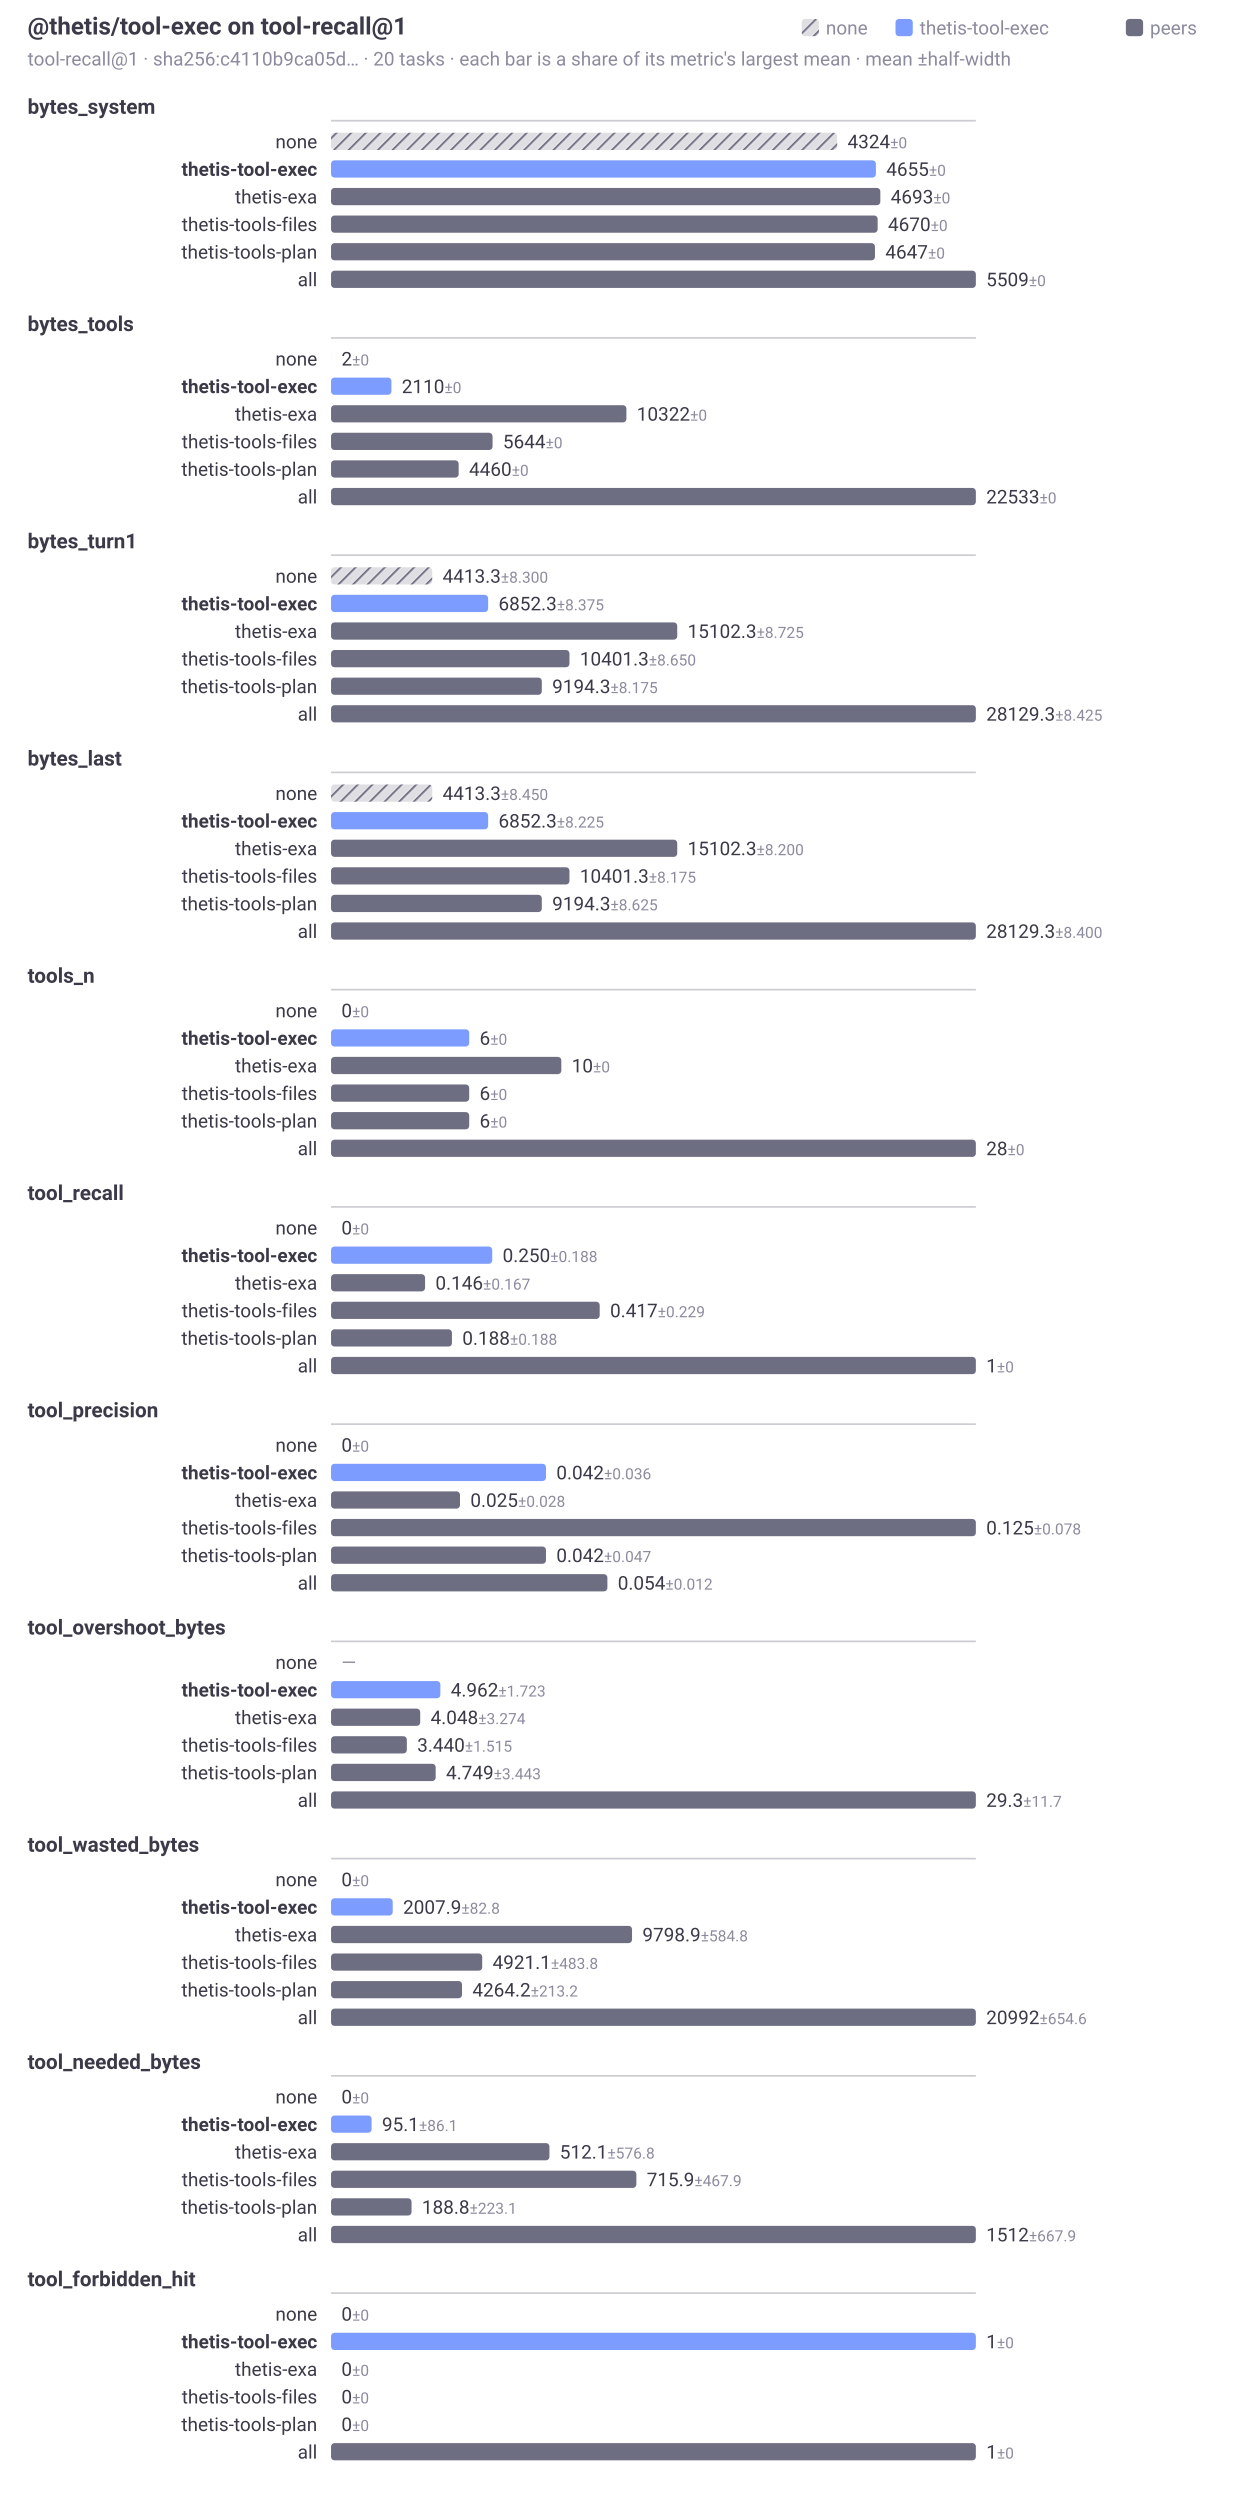
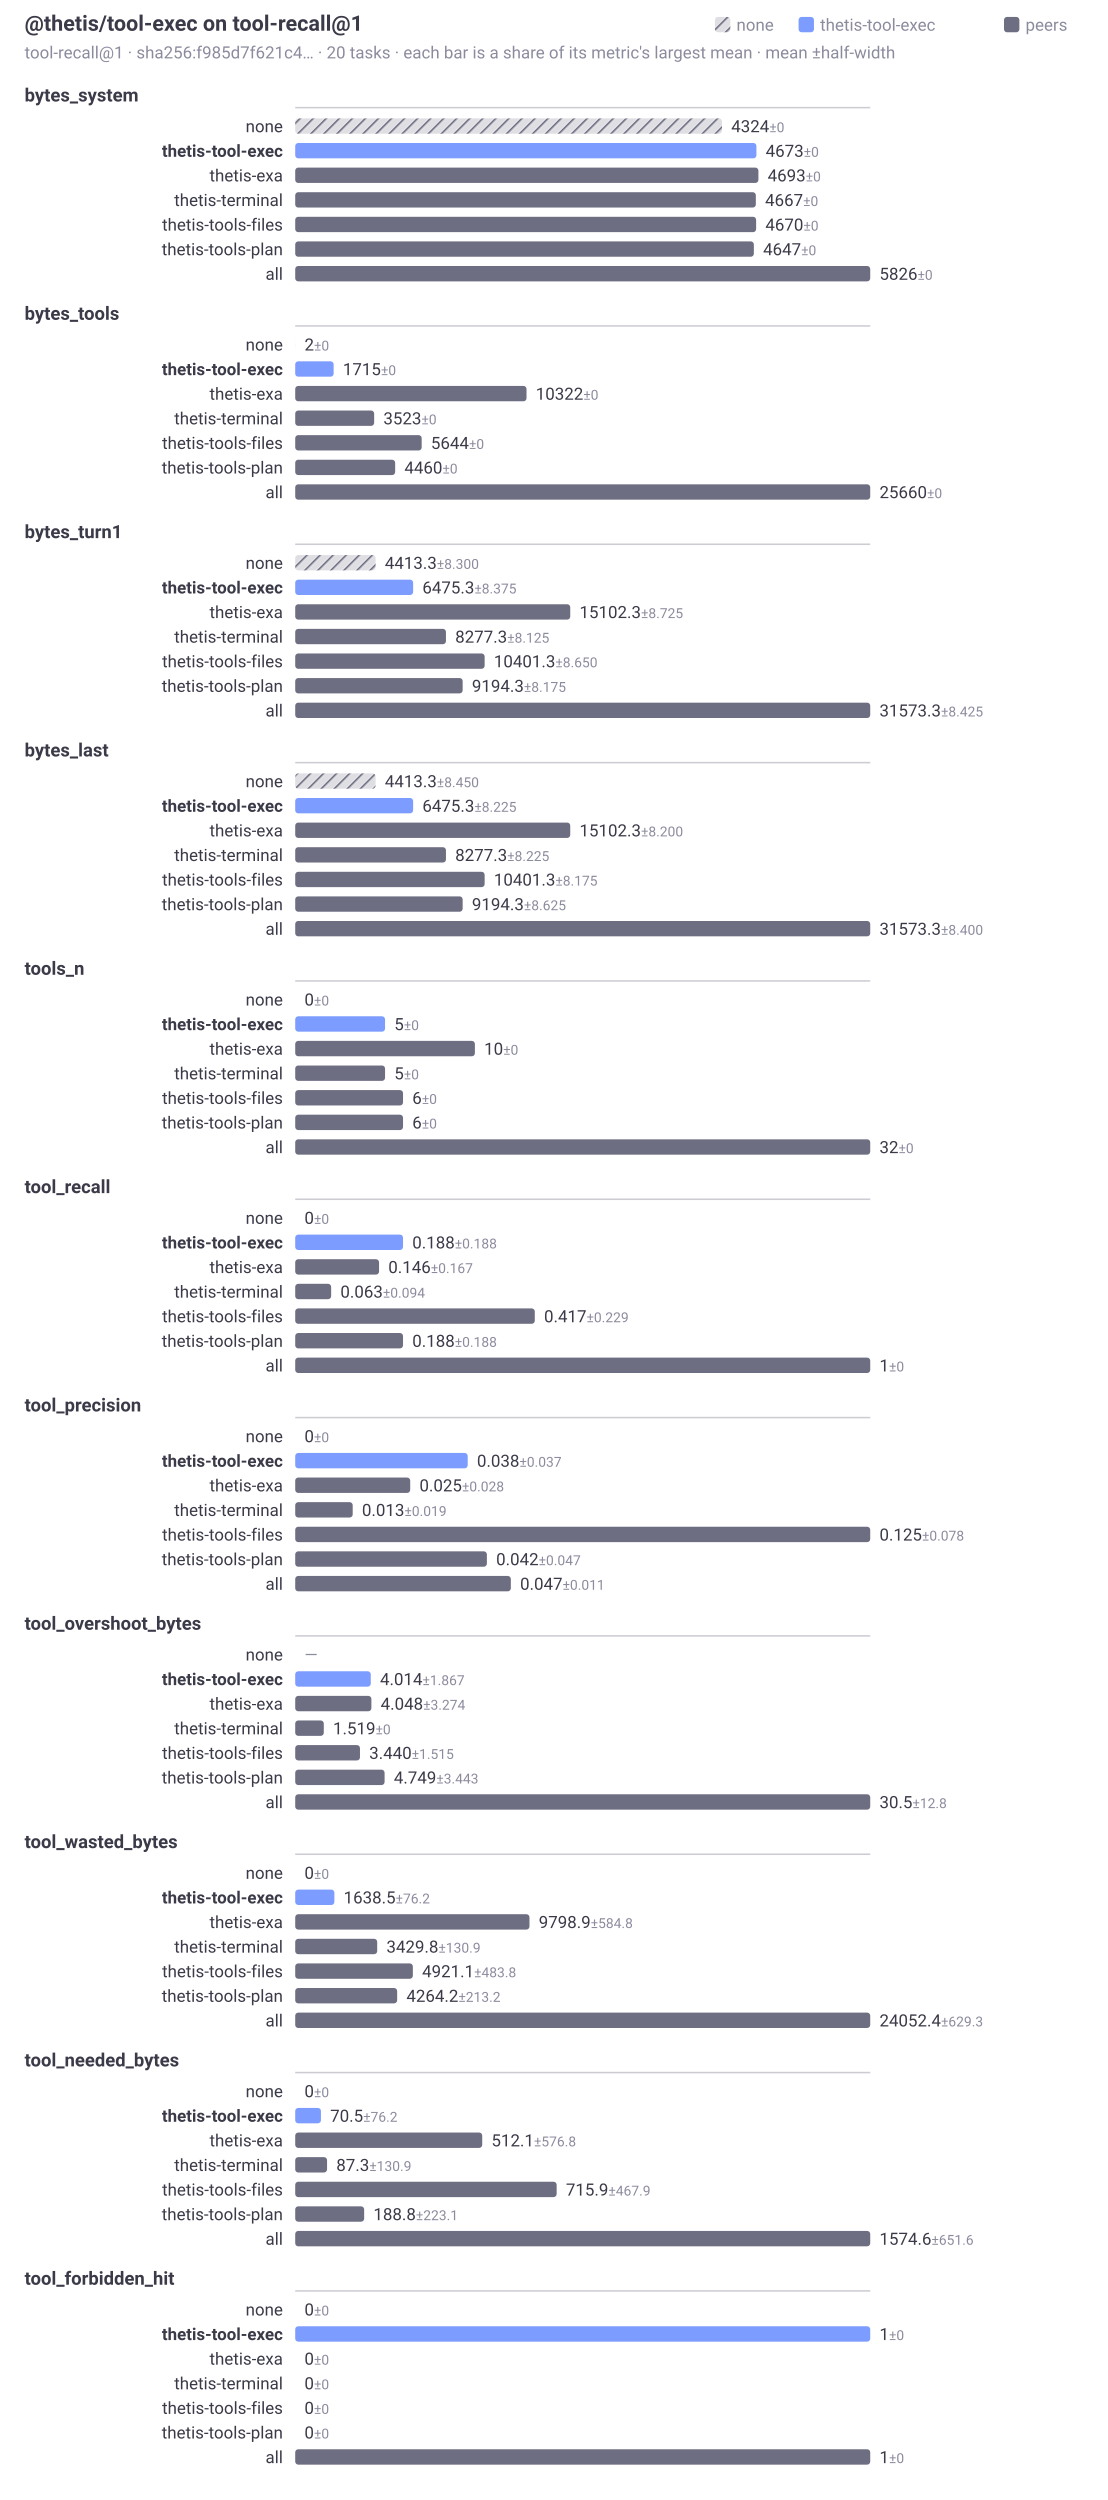
- <svg xmlns="http://www.w3.org/2000/svg" width="720" height="1450" viewBox="0 0 720 1450" role="img" aria-labelledby="t d" font-family="system-ui, -apple-system, Segoe UI, Roboto, sans-serif">
+ <svg xmlns="http://www.w3.org/2000/svg" width="720" height="1626" viewBox="0 0 720 1626" role="img" aria-labelledby="t d" font-family="system-ui, -apple-system, Segoe UI, Roboto, sans-serif">
  <style>.t{fill:#3a3a48}.f{fill:#8b8b9e}@media (prefers-color-scheme:dark){.t{fill:#d2d2dc}.f{fill:#9a9aae}}</style>
  <defs>
    <pattern id="hatch" width="6" height="6" patternUnits="userSpaceOnUse" patternTransform="rotate(45)">
      <rect width="6" height="6" fill="#6e6e82" fill-opacity="0.22" />
      <line x1="0" y1="0" x2="0" y2="6" stroke="#6e6e82" stroke-width="2" />
    </pattern>
  </defs>
  <text class="t" x="16" y="20" font-size="14" font-weight="600">@thetis/tool-exec on tool-recall@1</text>
-   <text class="f" x="16" y="38" font-size="11">tool-recall@1 · sha256:c4110b9ca05d… · 20 tasks · each bar is a share of its metric's largest mean · mean ±half-width</text>
+   <text class="f" x="16" y="38" font-size="11">tool-recall@1 · sha256:f985d7f621c4… · 20 tasks · each bar is a share of its metric's largest mean · mean ±half-width</text>
  <rect x="653" y="11" width="10" height="10" rx="2" fill="#6e6e82" />
  <text class="f" x="667" y="20" font-size="11">peers</text>
  <rect x="519.4" y="11" width="10" height="10" rx="2" fill="#7c9cff" />
  <text class="f" x="533.4" y="20" font-size="11">thetis-tool-exec</text>
  <rect x="465" y="11" width="10" height="10" rx="2" fill="url(#hatch)" />
  <text class="f" x="479" y="20" font-size="11">none</text>
  <text class="t" x="16" y="66" font-size="12" font-weight="600">bytes_system</text>
  <line x1="192" y1="70" x2="566" y2="70" stroke="#6e6e82" stroke-opacity="0.35" stroke-width="1" />
  <text class="t" x="184" y="86" font-size="11" text-anchor="end">none</text>
-   <rect x="192" y="77" width="293.55" height="10" rx="2" fill="url(#hatch)" />
-   <text class="t" x="491.55" y="86" font-size="11">4324<tspan class="f" font-size="9"> ±0</tspan>
+   <rect x="192" y="77" width="277.58" height="10" rx="2" fill="url(#hatch)" />
+   <text class="t" x="475.58" y="86" font-size="11">4324<tspan class="f" font-size="9"> ±0</tspan>
  </text>
  <text class="t" x="184" y="102" font-size="11" text-anchor="end" font-weight="600">thetis-tool-exec</text>
-   <rect x="192" y="93" width="316.02" height="10" rx="2" fill="#7c9cff" />
-   <text class="t" x="514.02" y="102" font-size="11">4655<tspan class="f" font-size="9"> ±0</tspan>
+   <rect x="192" y="93" width="299.98" height="10" rx="2" fill="#7c9cff" />
+   <text class="t" x="497.98" y="102" font-size="11">4673<tspan class="f" font-size="9"> ±0</tspan>
  </text>
  <text class="t" x="184" y="118" font-size="11" text-anchor="end">thetis-exa</text>
-   <rect x="192" y="109" width="318.6" height="10" rx="2" fill="#6e6e82" />
-   <text class="t" x="516.6" y="118" font-size="11">4693<tspan class="f" font-size="9"> ±0</tspan>
-   </text>
-   <text class="t" x="184" y="134" font-size="11" text-anchor="end">thetis-tools-files</text>
-   <rect x="192" y="125" width="317.04" height="10" rx="2" fill="#6e6e82" />
-   <text class="t" x="515.04" y="134" font-size="11">4670<tspan class="f" font-size="9"> ±0</tspan>
-   </text>
-   <text class="t" x="184" y="150" font-size="11" text-anchor="end">thetis-tools-plan</text>
-   <rect x="192" y="141" width="315.48" height="10" rx="2" fill="#6e6e82" />
-   <text class="t" x="513.48" y="150" font-size="11">4647<tspan class="f" font-size="9"> ±0</tspan>
-   </text>
-   <text class="t" x="184" y="166" font-size="11" text-anchor="end">all</text>
-   <rect x="192" y="157" width="374" height="10" rx="2" fill="#6e6e82" />
-   <text class="t" x="572" y="166" font-size="11">5509<tspan class="f" font-size="9"> ±0</tspan>
-   </text>
-   <text class="t" x="16" y="192" font-size="12" font-weight="600">bytes_tools</text>
-   <line x1="192" y1="196" x2="566" y2="196" stroke="#6e6e82" stroke-opacity="0.35" stroke-width="1" />
-   <text class="t" x="184" y="212" font-size="11" text-anchor="end">none</text>
-   <rect x="192" y="203" width="0.03" height="10" rx="2" fill="url(#hatch)" />
-   <text class="t" x="198.03" y="212" font-size="11">2<tspan class="f" font-size="9"> ±0</tspan>
-   </text>
-   <text class="t" x="184" y="228" font-size="11" text-anchor="end" font-weight="600">thetis-tool-exec</text>
-   <rect x="192" y="219" width="35.02" height="10" rx="2" fill="#7c9cff" />
-   <text class="t" x="233.02" y="228" font-size="11">2110<tspan class="f" font-size="9"> ±0</tspan>
-   </text>
-   <text class="t" x="184" y="244" font-size="11" text-anchor="end">thetis-exa</text>
-   <rect x="192" y="235" width="171.32" height="10" rx="2" fill="#6e6e82" />
-   <text class="t" x="369.32" y="244" font-size="11">10322<tspan class="f" font-size="9"> ±0</tspan>
-   </text>
-   <text class="t" x="184" y="260" font-size="11" text-anchor="end">thetis-tools-files</text>
-   <rect x="192" y="251" width="93.68" height="10" rx="2" fill="#6e6e82" />
-   <text class="t" x="291.68" y="260" font-size="11">5644<tspan class="f" font-size="9"> ±0</tspan>
-   </text>
-   <text class="t" x="184" y="276" font-size="11" text-anchor="end">thetis-tools-plan</text>
-   <rect x="192" y="267" width="74.03" height="10" rx="2" fill="#6e6e82" />
-   <text class="t" x="272.03" y="276" font-size="11">4460<tspan class="f" font-size="9"> ±0</tspan>
-   </text>
-   <text class="t" x="184" y="292" font-size="11" text-anchor="end">all</text>
-   <rect x="192" y="283" width="374" height="10" rx="2" fill="#6e6e82" />
-   <text class="t" x="572" y="292" font-size="11">22533<tspan class="f" font-size="9"> ±0</tspan>
-   </text>
-   <text class="t" x="16" y="318" font-size="12" font-weight="600">bytes_turn1</text>
-   <line x1="192" y1="322" x2="566" y2="322" stroke="#6e6e82" stroke-opacity="0.35" stroke-width="1" />
-   <text class="t" x="184" y="338" font-size="11" text-anchor="end">none</text>
-   <rect x="192" y="329" width="58.68" height="10" rx="2" fill="url(#hatch)" />
-   <text class="t" x="256.68" y="338" font-size="11">4413.3<tspan class="f" font-size="9"> ±8.300</tspan>
-   </text>
-   <text class="t" x="184" y="354" font-size="11" text-anchor="end" font-weight="600">thetis-tool-exec</text>
-   <rect x="192" y="345" width="91.11" height="10" rx="2" fill="#7c9cff" />
-   <text class="t" x="289.11" y="354" font-size="11">6852.3<tspan class="f" font-size="9"> ±8.375</tspan>
-   </text>
-   <text class="t" x="184" y="370" font-size="11" text-anchor="end">thetis-exa</text>
-   <rect x="192" y="361" width="200.8" height="10" rx="2" fill="#6e6e82" />
-   <text class="t" x="398.8" y="370" font-size="11">15102.3<tspan class="f" font-size="9"> ±8.725</tspan>
-   </text>
-   <text class="t" x="184" y="386" font-size="11" text-anchor="end">thetis-tools-files</text>
-   <rect x="192" y="377" width="138.29" height="10" rx="2" fill="#6e6e82" />
-   <text class="t" x="336.29" y="386" font-size="11">10401.3<tspan class="f" font-size="9"> ±8.650</tspan>
-   </text>
-   <text class="t" x="184" y="402" font-size="11" text-anchor="end">thetis-tools-plan</text>
-   <rect x="192" y="393" width="122.25" height="10" rx="2" fill="#6e6e82" />
-   <text class="t" x="320.25" y="402" font-size="11">9194.3<tspan class="f" font-size="9"> ±8.175</tspan>
-   </text>
-   <text class="t" x="184" y="418" font-size="11" text-anchor="end">all</text>
-   <rect x="192" y="409" width="374" height="10" rx="2" fill="#6e6e82" />
-   <text class="t" x="572" y="418" font-size="11">28129.3<tspan class="f" font-size="9"> ±8.425</tspan>
-   </text>
-   <text class="t" x="16" y="444" font-size="12" font-weight="600">bytes_last</text>
-   <line x1="192" y1="448" x2="566" y2="448" stroke="#6e6e82" stroke-opacity="0.35" stroke-width="1" />
-   <text class="t" x="184" y="464" font-size="11" text-anchor="end">none</text>
-   <rect x="192" y="455" width="58.68" height="10" rx="2" fill="url(#hatch)" />
-   <text class="t" x="256.68" y="464" font-size="11">4413.3<tspan class="f" font-size="9"> ±8.450</tspan>
-   </text>
-   <text class="t" x="184" y="480" font-size="11" text-anchor="end" font-weight="600">thetis-tool-exec</text>
-   <rect x="192" y="471" width="91.11" height="10" rx="2" fill="#7c9cff" />
-   <text class="t" x="289.11" y="480" font-size="11">6852.3<tspan class="f" font-size="9"> ±8.225</tspan>
-   </text>
-   <text class="t" x="184" y="496" font-size="11" text-anchor="end">thetis-exa</text>
-   <rect x="192" y="487" width="200.8" height="10" rx="2" fill="#6e6e82" />
-   <text class="t" x="398.8" y="496" font-size="11">15102.3<tspan class="f" font-size="9"> ±8.200</tspan>
-   </text>
-   <text class="t" x="184" y="512" font-size="11" text-anchor="end">thetis-tools-files</text>
-   <rect x="192" y="503" width="138.29" height="10" rx="2" fill="#6e6e82" />
-   <text class="t" x="336.29" y="512" font-size="11">10401.3<tspan class="f" font-size="9"> ±8.175</tspan>
-   </text>
-   <text class="t" x="184" y="528" font-size="11" text-anchor="end">thetis-tools-plan</text>
-   <rect x="192" y="519" width="122.25" height="10" rx="2" fill="#6e6e82" />
-   <text class="t" x="320.25" y="528" font-size="11">9194.3<tspan class="f" font-size="9"> ±8.625</tspan>
-   </text>
-   <text class="t" x="184" y="544" font-size="11" text-anchor="end">all</text>
-   <rect x="192" y="535" width="374" height="10" rx="2" fill="#6e6e82" />
-   <text class="t" x="572" y="544" font-size="11">28129.3<tspan class="f" font-size="9"> ±8.400</tspan>
-   </text>
-   <text class="t" x="16" y="570" font-size="12" font-weight="600">tools_n</text>
-   <line x1="192" y1="574" x2="566" y2="574" stroke="#6e6e82" stroke-opacity="0.35" stroke-width="1" />
-   <text class="t" x="184" y="590" font-size="11" text-anchor="end">none</text>
-   <rect x="192" y="581" width="0" height="10" rx="2" fill="url(#hatch)" />
-   <text class="t" x="198" y="590" font-size="11">0<tspan class="f" font-size="9"> ±0</tspan>
-   </text>
-   <text class="t" x="184" y="606" font-size="11" text-anchor="end" font-weight="600">thetis-tool-exec</text>
-   <rect x="192" y="597" width="80.14" height="10" rx="2" fill="#7c9cff" />
-   <text class="t" x="278.14" y="606" font-size="11">6<tspan class="f" font-size="9"> ±0</tspan>
-   </text>
-   <text class="t" x="184" y="622" font-size="11" text-anchor="end">thetis-exa</text>
-   <rect x="192" y="613" width="133.57" height="10" rx="2" fill="#6e6e82" />
-   <text class="t" x="331.57" y="622" font-size="11">10<tspan class="f" font-size="9"> ±0</tspan>
-   </text>
-   <text class="t" x="184" y="638" font-size="11" text-anchor="end">thetis-tools-files</text>
-   <rect x="192" y="629" width="80.14" height="10" rx="2" fill="#6e6e82" />
-   <text class="t" x="278.14" y="638" font-size="11">6<tspan class="f" font-size="9"> ±0</tspan>
-   </text>
-   <text class="t" x="184" y="654" font-size="11" text-anchor="end">thetis-tools-plan</text>
-   <rect x="192" y="645" width="80.14" height="10" rx="2" fill="#6e6e82" />
-   <text class="t" x="278.14" y="654" font-size="11">6<tspan class="f" font-size="9"> ±0</tspan>
-   </text>
-   <text class="t" x="184" y="670" font-size="11" text-anchor="end">all</text>
-   <rect x="192" y="661" width="374" height="10" rx="2" fill="#6e6e82" />
-   <text class="t" x="572" y="670" font-size="11">28<tspan class="f" font-size="9"> ±0</tspan>
-   </text>
-   <text class="t" x="16" y="696" font-size="12" font-weight="600">tool_recall</text>
-   <line x1="192" y1="700" x2="566" y2="700" stroke="#6e6e82" stroke-opacity="0.35" stroke-width="1" />
-   <text class="t" x="184" y="716" font-size="11" text-anchor="end">none</text>
-   <rect x="192" y="707" width="0" height="10" rx="2" fill="url(#hatch)" />
-   <text class="t" x="198" y="716" font-size="11">0<tspan class="f" font-size="9"> ±0</tspan>
-   </text>
-   <text class="t" x="184" y="732" font-size="11" text-anchor="end" font-weight="600">thetis-tool-exec</text>
-   <rect x="192" y="723" width="93.5" height="10" rx="2" fill="#7c9cff" />
-   <text class="t" x="291.5" y="732" font-size="11">0.250<tspan class="f" font-size="9"> ±0.188</tspan>
-   </text>
-   <text class="t" x="184" y="748" font-size="11" text-anchor="end">thetis-exa</text>
-   <rect x="192" y="739" width="54.54" height="10" rx="2" fill="#6e6e82" />
-   <text class="t" x="252.54" y="748" font-size="11">0.146<tspan class="f" font-size="9"> ±0.167</tspan>
-   </text>
-   <text class="t" x="184" y="764" font-size="11" text-anchor="end">thetis-tools-files</text>
-   <rect x="192" y="755" width="155.83" height="10" rx="2" fill="#6e6e82" />
-   <text class="t" x="353.83" y="764" font-size="11">0.417<tspan class="f" font-size="9"> ±0.229</tspan>
-   </text>
-   <text class="t" x="184" y="780" font-size="11" text-anchor="end">thetis-tools-plan</text>
-   <rect x="192" y="771" width="70.13" height="10" rx="2" fill="#6e6e82" />
-   <text class="t" x="268.13" y="780" font-size="11">0.188<tspan class="f" font-size="9"> ±0.188</tspan>
-   </text>
-   <text class="t" x="184" y="796" font-size="11" text-anchor="end">all</text>
-   <rect x="192" y="787" width="374" height="10" rx="2" fill="#6e6e82" />
-   <text class="t" x="572" y="796" font-size="11">1<tspan class="f" font-size="9"> ±0</tspan>
-   </text>
-   <text class="t" x="16" y="822" font-size="12" font-weight="600">tool_precision</text>
-   <line x1="192" y1="826" x2="566" y2="826" stroke="#6e6e82" stroke-opacity="0.35" stroke-width="1" />
-   <text class="t" x="184" y="842" font-size="11" text-anchor="end">none</text>
-   <rect x="192" y="833" width="0" height="10" rx="2" fill="url(#hatch)" />
-   <text class="t" x="198" y="842" font-size="11">0<tspan class="f" font-size="9"> ±0</tspan>
-   </text>
-   <text class="t" x="184" y="858" font-size="11" text-anchor="end" font-weight="600">thetis-tool-exec</text>
-   <rect x="192" y="849" width="124.67" height="10" rx="2" fill="#7c9cff" />
-   <text class="t" x="322.67" y="858" font-size="11">0.042<tspan class="f" font-size="9"> ±0.036</tspan>
-   </text>
-   <text class="t" x="184" y="874" font-size="11" text-anchor="end">thetis-exa</text>
-   <rect x="192" y="865" width="74.8" height="10" rx="2" fill="#6e6e82" />
-   <text class="t" x="272.8" y="874" font-size="11">0.025<tspan class="f" font-size="9"> ±0.028</tspan>
-   </text>
-   <text class="t" x="184" y="890" font-size="11" text-anchor="end">thetis-tools-files</text>
-   <rect x="192" y="881" width="374" height="10" rx="2" fill="#6e6e82" />
-   <text class="t" x="572" y="890" font-size="11">0.125<tspan class="f" font-size="9"> ±0.078</tspan>
-   </text>
-   <text class="t" x="184" y="906" font-size="11" text-anchor="end">thetis-tools-plan</text>
-   <rect x="192" y="897" width="124.67" height="10" rx="2" fill="#6e6e82" />
-   <text class="t" x="322.67" y="906" font-size="11">0.042<tspan class="f" font-size="9"> ±0.047</tspan>
-   </text>
-   <text class="t" x="184" y="922" font-size="11" text-anchor="end">all</text>
-   <rect x="192" y="913" width="160.29" height="10" rx="2" fill="#6e6e82" />
-   <text class="t" x="358.29" y="922" font-size="11">0.054<tspan class="f" font-size="9"> ±0.012</tspan>
-   </text>
-   <text class="t" x="16" y="948" font-size="12" font-weight="600">tool_overshoot_bytes</text>
-   <line x1="192" y1="952" x2="566" y2="952" stroke="#6e6e82" stroke-opacity="0.35" stroke-width="1" />
-   <text class="t" x="184" y="968" font-size="11" text-anchor="end">none</text>
-   <rect x="192" y="959" width="0" height="10" rx="2" fill="url(#hatch)" />
-   <text class="f" x="198" y="968" font-size="11">—</text>
-   <text class="t" x="184" y="984" font-size="11" text-anchor="end" font-weight="600">thetis-tool-exec</text>
-   <rect x="192" y="975" width="63.42" height="10" rx="2" fill="#7c9cff" />
-   <text class="t" x="261.42" y="984" font-size="11">4.962<tspan class="f" font-size="9"> ±1.723</tspan>
-   </text>
-   <text class="t" x="184" y="1000" font-size="11" text-anchor="end">thetis-exa</text>
-   <rect x="192" y="991" width="51.73" height="10" rx="2" fill="#6e6e82" />
-   <text class="t" x="249.73" y="1000" font-size="11">4.048<tspan class="f" font-size="9"> ±3.274</tspan>
-   </text>
-   <text class="t" x="184" y="1016" font-size="11" text-anchor="end">thetis-tools-files</text>
-   <rect x="192" y="1007" width="43.97" height="10" rx="2" fill="#6e6e82" />
-   <text class="t" x="241.97" y="1016" font-size="11">3.440<tspan class="f" font-size="9"> ±1.515</tspan>
-   </text>
-   <text class="t" x="184" y="1032" font-size="11" text-anchor="end">thetis-tools-plan</text>
-   <rect x="192" y="1023" width="60.69" height="10" rx="2" fill="#6e6e82" />
-   <text class="t" x="258.69" y="1032" font-size="11">4.749<tspan class="f" font-size="9"> ±3.443</tspan>
-   </text>
-   <text class="t" x="184" y="1048" font-size="11" text-anchor="end">all</text>
-   <rect x="192" y="1039" width="374" height="10" rx="2" fill="#6e6e82" />
-   <text class="t" x="572" y="1048" font-size="11">29.3<tspan class="f" font-size="9"> ±11.7</tspan>
-   </text>
-   <text class="t" x="16" y="1074" font-size="12" font-weight="600">tool_wasted_bytes</text>
-   <line x1="192" y1="1078" x2="566" y2="1078" stroke="#6e6e82" stroke-opacity="0.35" stroke-width="1" />
-   <text class="t" x="184" y="1094" font-size="11" text-anchor="end">none</text>
-   <rect x="192" y="1085" width="0" height="10" rx="2" fill="url(#hatch)" />
-   <text class="t" x="198" y="1094" font-size="11">0<tspan class="f" font-size="9"> ±0</tspan>
-   </text>
-   <text class="t" x="184" y="1110" font-size="11" text-anchor="end" font-weight="600">thetis-tool-exec</text>
-   <rect x="192" y="1101" width="35.77" height="10" rx="2" fill="#7c9cff" />
-   <text class="t" x="233.77" y="1110" font-size="11">2007.9<tspan class="f" font-size="9"> ±82.8</tspan>
-   </text>
-   <text class="t" x="184" y="1126" font-size="11" text-anchor="end">thetis-exa</text>
-   <rect x="192" y="1117" width="174.58" height="10" rx="2" fill="#6e6e82" />
-   <text class="t" x="372.58" y="1126" font-size="11">9798.9<tspan class="f" font-size="9"> ±584.8</tspan>
-   </text>
-   <text class="t" x="184" y="1142" font-size="11" text-anchor="end">thetis-tools-files</text>
-   <rect x="192" y="1133" width="87.68" height="10" rx="2" fill="#6e6e82" />
-   <text class="t" x="285.68" y="1142" font-size="11">4921.1<tspan class="f" font-size="9"> ±483.8</tspan>
-   </text>
-   <text class="t" x="184" y="1158" font-size="11" text-anchor="end">thetis-tools-plan</text>
-   <rect x="192" y="1149" width="75.97" height="10" rx="2" fill="#6e6e82" />
-   <text class="t" x="273.97" y="1158" font-size="11">4264.2<tspan class="f" font-size="9"> ±213.2</tspan>
-   </text>
-   <text class="t" x="184" y="1174" font-size="11" text-anchor="end">all</text>
-   <rect x="192" y="1165" width="374" height="10" rx="2" fill="#6e6e82" />
-   <text class="t" x="572" y="1174" font-size="11">20992<tspan class="f" font-size="9"> ±654.6</tspan>
-   </text>
-   <text class="t" x="16" y="1200" font-size="12" font-weight="600">tool_needed_bytes</text>
-   <line x1="192" y1="1204" x2="566" y2="1204" stroke="#6e6e82" stroke-opacity="0.35" stroke-width="1" />
-   <text class="t" x="184" y="1220" font-size="11" text-anchor="end">none</text>
-   <rect x="192" y="1211" width="0" height="10" rx="2" fill="url(#hatch)" />
-   <text class="t" x="198" y="1220" font-size="11">0<tspan class="f" font-size="9"> ±0</tspan>
-   </text>
-   <text class="t" x="184" y="1236" font-size="11" text-anchor="end" font-weight="600">thetis-tool-exec</text>
-   <rect x="192" y="1227" width="23.53" height="10" rx="2" fill="#7c9cff" />
-   <text class="t" x="221.53" y="1236" font-size="11">95.1<tspan class="f" font-size="9"> ±86.1</tspan>
-   </text>
-   <text class="t" x="184" y="1252" font-size="11" text-anchor="end">thetis-exa</text>
-   <rect x="192" y="1243" width="126.68" height="10" rx="2" fill="#6e6e82" />
-   <text class="t" x="324.68" y="1252" font-size="11">512.1<tspan class="f" font-size="9"> ±576.8</tspan>
-   </text>
-   <text class="t" x="184" y="1268" font-size="11" text-anchor="end">thetis-tools-files</text>
-   <rect x="192" y="1259" width="177.09" height="10" rx="2" fill="#6e6e82" />
-   <text class="t" x="375.09" y="1268" font-size="11">715.9<tspan class="f" font-size="9"> ±467.9</tspan>
-   </text>
-   <text class="t" x="184" y="1284" font-size="11" text-anchor="end">thetis-tools-plan</text>
-   <rect x="192" y="1275" width="46.7" height="10" rx="2" fill="#6e6e82" />
-   <text class="t" x="244.7" y="1284" font-size="11">188.8<tspan class="f" font-size="9"> ±223.1</tspan>
-   </text>
-   <text class="t" x="184" y="1300" font-size="11" text-anchor="end">all</text>
-   <rect x="192" y="1291" width="374" height="10" rx="2" fill="#6e6e82" />
-   <text class="t" x="572" y="1300" font-size="11">1512<tspan class="f" font-size="9"> ±667.9</tspan>
-   </text>
-   <text class="t" x="16" y="1326" font-size="12" font-weight="600">tool_forbidden_hit</text>
-   <line x1="192" y1="1330" x2="566" y2="1330" stroke="#6e6e82" stroke-opacity="0.35" stroke-width="1" />
-   <text class="t" x="184" y="1346" font-size="11" text-anchor="end">none</text>
-   <rect x="192" y="1337" width="0" height="10" rx="2" fill="url(#hatch)" />
-   <text class="t" x="198" y="1346" font-size="11">0<tspan class="f" font-size="9"> ±0</tspan>
-   </text>
-   <text class="t" x="184" y="1362" font-size="11" text-anchor="end" font-weight="600">thetis-tool-exec</text>
-   <rect x="192" y="1353" width="374" height="10" rx="2" fill="#7c9cff" />
-   <text class="t" x="572" y="1362" font-size="11">1<tspan class="f" font-size="9"> ±0</tspan>
-   </text>
-   <text class="t" x="184" y="1378" font-size="11" text-anchor="end">thetis-exa</text>
-   <rect x="192" y="1369" width="0" height="10" rx="2" fill="#6e6e82" />
-   <text class="t" x="198" y="1378" font-size="11">0<tspan class="f" font-size="9"> ±0</tspan>
-   </text>
-   <text class="t" x="184" y="1394" font-size="11" text-anchor="end">thetis-tools-files</text>
-   <rect x="192" y="1385" width="0" height="10" rx="2" fill="#6e6e82" />
-   <text class="t" x="198" y="1394" font-size="11">0<tspan class="f" font-size="9"> ±0</tspan>
-   </text>
-   <text class="t" x="184" y="1410" font-size="11" text-anchor="end">thetis-tools-plan</text>
-   <rect x="192" y="1401" width="0" height="10" rx="2" fill="#6e6e82" />
-   <text class="t" x="198" y="1410" font-size="11">0<tspan class="f" font-size="9"> ±0</tspan>
-   </text>
-   <text class="t" x="184" y="1426" font-size="11" text-anchor="end">all</text>
-   <rect x="192" y="1417" width="374" height="10" rx="2" fill="#6e6e82" />
-   <text class="t" x="572" y="1426" font-size="11">1<tspan class="f" font-size="9"> ±0</tspan>
+   <rect x="192" y="109" width="301.27" height="10" rx="2" fill="#6e6e82" />
+   <text class="t" x="499.27" y="118" font-size="11">4693<tspan class="f" font-size="9"> ±0</tspan>
+   </text>
+   <text class="t" x="184" y="134" font-size="11" text-anchor="end">thetis-terminal</text>
+   <rect x="192" y="125" width="299.6" height="10" rx="2" fill="#6e6e82" />
+   <text class="t" x="497.6" y="134" font-size="11">4667<tspan class="f" font-size="9"> ±0</tspan>
+   </text>
+   <text class="t" x="184" y="150" font-size="11" text-anchor="end">thetis-tools-files</text>
+   <rect x="192" y="141" width="299.79" height="10" rx="2" fill="#6e6e82" />
+   <text class="t" x="497.79" y="150" font-size="11">4670<tspan class="f" font-size="9"> ±0</tspan>
+   </text>
+   <text class="t" x="184" y="166" font-size="11" text-anchor="end">thetis-tools-plan</text>
+   <rect x="192" y="157" width="298.31" height="10" rx="2" fill="#6e6e82" />
+   <text class="t" x="496.31" y="166" font-size="11">4647<tspan class="f" font-size="9"> ±0</tspan>
+   </text>
+   <text class="t" x="184" y="182" font-size="11" text-anchor="end">all</text>
+   <rect x="192" y="173" width="374" height="10" rx="2" fill="#6e6e82" />
+   <text class="t" x="572" y="182" font-size="11">5826<tspan class="f" font-size="9"> ±0</tspan>
+   </text>
+   <text class="t" x="16" y="208" font-size="12" font-weight="600">bytes_tools</text>
+   <line x1="192" y1="212" x2="566" y2="212" stroke="#6e6e82" stroke-opacity="0.35" stroke-width="1" />
+   <text class="t" x="184" y="228" font-size="11" text-anchor="end">none</text>
+   <rect x="192" y="219" width="0.03" height="10" rx="2" fill="url(#hatch)" />
+   <text class="t" x="198.03" y="228" font-size="11">2<tspan class="f" font-size="9"> ±0</tspan>
+   </text>
+   <text class="t" x="184" y="244" font-size="11" text-anchor="end" font-weight="600">thetis-tool-exec</text>
+   <rect x="192" y="235" width="25" height="10" rx="2" fill="#7c9cff" />
+   <text class="t" x="223" y="244" font-size="11">1715<tspan class="f" font-size="9"> ±0</tspan>
+   </text>
+   <text class="t" x="184" y="260" font-size="11" text-anchor="end">thetis-exa</text>
+   <rect x="192" y="251" width="150.45" height="10" rx="2" fill="#6e6e82" />
+   <text class="t" x="348.45" y="260" font-size="11">10322<tspan class="f" font-size="9"> ±0</tspan>
+   </text>
+   <text class="t" x="184" y="276" font-size="11" text-anchor="end">thetis-terminal</text>
+   <rect x="192" y="267" width="51.35" height="10" rx="2" fill="#6e6e82" />
+   <text class="t" x="249.35" y="276" font-size="11">3523<tspan class="f" font-size="9"> ±0</tspan>
+   </text>
+   <text class="t" x="184" y="292" font-size="11" text-anchor="end">thetis-tools-files</text>
+   <rect x="192" y="283" width="82.26" height="10" rx="2" fill="#6e6e82" />
+   <text class="t" x="280.26" y="292" font-size="11">5644<tspan class="f" font-size="9"> ±0</tspan>
+   </text>
+   <text class="t" x="184" y="308" font-size="11" text-anchor="end">thetis-tools-plan</text>
+   <rect x="192" y="299" width="65.01" height="10" rx="2" fill="#6e6e82" />
+   <text class="t" x="263.01" y="308" font-size="11">4460<tspan class="f" font-size="9"> ±0</tspan>
+   </text>
+   <text class="t" x="184" y="324" font-size="11" text-anchor="end">all</text>
+   <rect x="192" y="315" width="374" height="10" rx="2" fill="#6e6e82" />
+   <text class="t" x="572" y="324" font-size="11">25660<tspan class="f" font-size="9"> ±0</tspan>
+   </text>
+   <text class="t" x="16" y="350" font-size="12" font-weight="600">bytes_turn1</text>
+   <line x1="192" y1="354" x2="566" y2="354" stroke="#6e6e82" stroke-opacity="0.35" stroke-width="1" />
+   <text class="t" x="184" y="370" font-size="11" text-anchor="end">none</text>
+   <rect x="192" y="361" width="52.28" height="10" rx="2" fill="url(#hatch)" />
+   <text class="t" x="250.28" y="370" font-size="11">4413.3<tspan class="f" font-size="9"> ±8.300</tspan>
+   </text>
+   <text class="t" x="184" y="386" font-size="11" text-anchor="end" font-weight="600">thetis-tool-exec</text>
+   <rect x="192" y="377" width="76.7" height="10" rx="2" fill="#7c9cff" />
+   <text class="t" x="274.7" y="386" font-size="11">6475.3<tspan class="f" font-size="9"> ±8.375</tspan>
+   </text>
+   <text class="t" x="184" y="402" font-size="11" text-anchor="end">thetis-exa</text>
+   <rect x="192" y="393" width="178.89" height="10" rx="2" fill="#6e6e82" />
+   <text class="t" x="376.89" y="402" font-size="11">15102.3<tspan class="f" font-size="9"> ±8.725</tspan>
+   </text>
+   <text class="t" x="184" y="418" font-size="11" text-anchor="end">thetis-terminal</text>
+   <rect x="192" y="409" width="98.05" height="10" rx="2" fill="#6e6e82" />
+   <text class="t" x="296.05" y="418" font-size="11">8277.3<tspan class="f" font-size="9"> ±8.125</tspan>
+   </text>
+   <text class="t" x="184" y="434" font-size="11" text-anchor="end">thetis-tools-files</text>
+   <rect x="192" y="425" width="123.21" height="10" rx="2" fill="#6e6e82" />
+   <text class="t" x="321.21" y="434" font-size="11">10401.3<tspan class="f" font-size="9"> ±8.650</tspan>
+   </text>
+   <text class="t" x="184" y="450" font-size="11" text-anchor="end">thetis-tools-plan</text>
+   <rect x="192" y="441" width="108.91" height="10" rx="2" fill="#6e6e82" />
+   <text class="t" x="306.91" y="450" font-size="11">9194.3<tspan class="f" font-size="9"> ±8.175</tspan>
+   </text>
+   <text class="t" x="184" y="466" font-size="11" text-anchor="end">all</text>
+   <rect x="192" y="457" width="374" height="10" rx="2" fill="#6e6e82" />
+   <text class="t" x="572" y="466" font-size="11">31573.3<tspan class="f" font-size="9"> ±8.425</tspan>
+   </text>
+   <text class="t" x="16" y="492" font-size="12" font-weight="600">bytes_last</text>
+   <line x1="192" y1="496" x2="566" y2="496" stroke="#6e6e82" stroke-opacity="0.35" stroke-width="1" />
+   <text class="t" x="184" y="512" font-size="11" text-anchor="end">none</text>
+   <rect x="192" y="503" width="52.28" height="10" rx="2" fill="url(#hatch)" />
+   <text class="t" x="250.28" y="512" font-size="11">4413.3<tspan class="f" font-size="9"> ±8.450</tspan>
+   </text>
+   <text class="t" x="184" y="528" font-size="11" text-anchor="end" font-weight="600">thetis-tool-exec</text>
+   <rect x="192" y="519" width="76.7" height="10" rx="2" fill="#7c9cff" />
+   <text class="t" x="274.7" y="528" font-size="11">6475.3<tspan class="f" font-size="9"> ±8.225</tspan>
+   </text>
+   <text class="t" x="184" y="544" font-size="11" text-anchor="end">thetis-exa</text>
+   <rect x="192" y="535" width="178.89" height="10" rx="2" fill="#6e6e82" />
+   <text class="t" x="376.89" y="544" font-size="11">15102.3<tspan class="f" font-size="9"> ±8.200</tspan>
+   </text>
+   <text class="t" x="184" y="560" font-size="11" text-anchor="end">thetis-terminal</text>
+   <rect x="192" y="551" width="98.05" height="10" rx="2" fill="#6e6e82" />
+   <text class="t" x="296.05" y="560" font-size="11">8277.3<tspan class="f" font-size="9"> ±8.225</tspan>
+   </text>
+   <text class="t" x="184" y="576" font-size="11" text-anchor="end">thetis-tools-files</text>
+   <rect x="192" y="567" width="123.21" height="10" rx="2" fill="#6e6e82" />
+   <text class="t" x="321.21" y="576" font-size="11">10401.3<tspan class="f" font-size="9"> ±8.175</tspan>
+   </text>
+   <text class="t" x="184" y="592" font-size="11" text-anchor="end">thetis-tools-plan</text>
+   <rect x="192" y="583" width="108.91" height="10" rx="2" fill="#6e6e82" />
+   <text class="t" x="306.91" y="592" font-size="11">9194.3<tspan class="f" font-size="9"> ±8.625</tspan>
+   </text>
+   <text class="t" x="184" y="608" font-size="11" text-anchor="end">all</text>
+   <rect x="192" y="599" width="374" height="10" rx="2" fill="#6e6e82" />
+   <text class="t" x="572" y="608" font-size="11">31573.3<tspan class="f" font-size="9"> ±8.400</tspan>
+   </text>
+   <text class="t" x="16" y="634" font-size="12" font-weight="600">tools_n</text>
+   <line x1="192" y1="638" x2="566" y2="638" stroke="#6e6e82" stroke-opacity="0.35" stroke-width="1" />
+   <text class="t" x="184" y="654" font-size="11" text-anchor="end">none</text>
+   <rect x="192" y="645" width="0" height="10" rx="2" fill="url(#hatch)" />
+   <text class="t" x="198" y="654" font-size="11">0<tspan class="f" font-size="9"> ±0</tspan>
+   </text>
+   <text class="t" x="184" y="670" font-size="11" text-anchor="end" font-weight="600">thetis-tool-exec</text>
+   <rect x="192" y="661" width="58.44" height="10" rx="2" fill="#7c9cff" />
+   <text class="t" x="256.44" y="670" font-size="11">5<tspan class="f" font-size="9"> ±0</tspan>
+   </text>
+   <text class="t" x="184" y="686" font-size="11" text-anchor="end">thetis-exa</text>
+   <rect x="192" y="677" width="116.88" height="10" rx="2" fill="#6e6e82" />
+   <text class="t" x="314.88" y="686" font-size="11">10<tspan class="f" font-size="9"> ±0</tspan>
+   </text>
+   <text class="t" x="184" y="702" font-size="11" text-anchor="end">thetis-terminal</text>
+   <rect x="192" y="693" width="58.44" height="10" rx="2" fill="#6e6e82" />
+   <text class="t" x="256.44" y="702" font-size="11">5<tspan class="f" font-size="9"> ±0</tspan>
+   </text>
+   <text class="t" x="184" y="718" font-size="11" text-anchor="end">thetis-tools-files</text>
+   <rect x="192" y="709" width="70.13" height="10" rx="2" fill="#6e6e82" />
+   <text class="t" x="268.13" y="718" font-size="11">6<tspan class="f" font-size="9"> ±0</tspan>
+   </text>
+   <text class="t" x="184" y="734" font-size="11" text-anchor="end">thetis-tools-plan</text>
+   <rect x="192" y="725" width="70.13" height="10" rx="2" fill="#6e6e82" />
+   <text class="t" x="268.13" y="734" font-size="11">6<tspan class="f" font-size="9"> ±0</tspan>
+   </text>
+   <text class="t" x="184" y="750" font-size="11" text-anchor="end">all</text>
+   <rect x="192" y="741" width="374" height="10" rx="2" fill="#6e6e82" />
+   <text class="t" x="572" y="750" font-size="11">32<tspan class="f" font-size="9"> ±0</tspan>
+   </text>
+   <text class="t" x="16" y="776" font-size="12" font-weight="600">tool_recall</text>
+   <line x1="192" y1="780" x2="566" y2="780" stroke="#6e6e82" stroke-opacity="0.35" stroke-width="1" />
+   <text class="t" x="184" y="796" font-size="11" text-anchor="end">none</text>
+   <rect x="192" y="787" width="0" height="10" rx="2" fill="url(#hatch)" />
+   <text class="t" x="198" y="796" font-size="11">0<tspan class="f" font-size="9"> ±0</tspan>
+   </text>
+   <text class="t" x="184" y="812" font-size="11" text-anchor="end" font-weight="600">thetis-tool-exec</text>
+   <rect x="192" y="803" width="70.13" height="10" rx="2" fill="#7c9cff" />
+   <text class="t" x="268.13" y="812" font-size="11">0.188<tspan class="f" font-size="9"> ±0.188</tspan>
+   </text>
+   <text class="t" x="184" y="828" font-size="11" text-anchor="end">thetis-exa</text>
+   <rect x="192" y="819" width="54.54" height="10" rx="2" fill="#6e6e82" />
+   <text class="t" x="252.54" y="828" font-size="11">0.146<tspan class="f" font-size="9"> ±0.167</tspan>
+   </text>
+   <text class="t" x="184" y="844" font-size="11" text-anchor="end">thetis-terminal</text>
+   <rect x="192" y="835" width="23.38" height="10" rx="2" fill="#6e6e82" />
+   <text class="t" x="221.38" y="844" font-size="11">0.063<tspan class="f" font-size="9"> ±0.094</tspan>
+   </text>
+   <text class="t" x="184" y="860" font-size="11" text-anchor="end">thetis-tools-files</text>
+   <rect x="192" y="851" width="155.83" height="10" rx="2" fill="#6e6e82" />
+   <text class="t" x="353.83" y="860" font-size="11">0.417<tspan class="f" font-size="9"> ±0.229</tspan>
+   </text>
+   <text class="t" x="184" y="876" font-size="11" text-anchor="end">thetis-tools-plan</text>
+   <rect x="192" y="867" width="70.13" height="10" rx="2" fill="#6e6e82" />
+   <text class="t" x="268.13" y="876" font-size="11">0.188<tspan class="f" font-size="9"> ±0.188</tspan>
+   </text>
+   <text class="t" x="184" y="892" font-size="11" text-anchor="end">all</text>
+   <rect x="192" y="883" width="374" height="10" rx="2" fill="#6e6e82" />
+   <text class="t" x="572" y="892" font-size="11">1<tspan class="f" font-size="9"> ±0</tspan>
+   </text>
+   <text class="t" x="16" y="918" font-size="12" font-weight="600">tool_precision</text>
+   <line x1="192" y1="922" x2="566" y2="922" stroke="#6e6e82" stroke-opacity="0.35" stroke-width="1" />
+   <text class="t" x="184" y="938" font-size="11" text-anchor="end">none</text>
+   <rect x="192" y="929" width="0" height="10" rx="2" fill="url(#hatch)" />
+   <text class="t" x="198" y="938" font-size="11">0<tspan class="f" font-size="9"> ±0</tspan>
+   </text>
+   <text class="t" x="184" y="954" font-size="11" text-anchor="end" font-weight="600">thetis-tool-exec</text>
+   <rect x="192" y="945" width="112.2" height="10" rx="2" fill="#7c9cff" />
+   <text class="t" x="310.2" y="954" font-size="11">0.038<tspan class="f" font-size="9"> ±0.037</tspan>
+   </text>
+   <text class="t" x="184" y="970" font-size="11" text-anchor="end">thetis-exa</text>
+   <rect x="192" y="961" width="74.8" height="10" rx="2" fill="#6e6e82" />
+   <text class="t" x="272.8" y="970" font-size="11">0.025<tspan class="f" font-size="9"> ±0.028</tspan>
+   </text>
+   <text class="t" x="184" y="986" font-size="11" text-anchor="end">thetis-terminal</text>
+   <rect x="192" y="977" width="37.4" height="10" rx="2" fill="#6e6e82" />
+   <text class="t" x="235.4" y="986" font-size="11">0.013<tspan class="f" font-size="9"> ±0.019</tspan>
+   </text>
+   <text class="t" x="184" y="1002" font-size="11" text-anchor="end">thetis-tools-files</text>
+   <rect x="192" y="993" width="374" height="10" rx="2" fill="#6e6e82" />
+   <text class="t" x="572" y="1002" font-size="11">0.125<tspan class="f" font-size="9"> ±0.078</tspan>
+   </text>
+   <text class="t" x="184" y="1018" font-size="11" text-anchor="end">thetis-tools-plan</text>
+   <rect x="192" y="1009" width="124.67" height="10" rx="2" fill="#6e6e82" />
+   <text class="t" x="322.67" y="1018" font-size="11">0.042<tspan class="f" font-size="9"> ±0.047</tspan>
+   </text>
+   <text class="t" x="184" y="1034" font-size="11" text-anchor="end">all</text>
+   <rect x="192" y="1025" width="140.25" height="10" rx="2" fill="#6e6e82" />
+   <text class="t" x="338.25" y="1034" font-size="11">0.047<tspan class="f" font-size="9"> ±0.011</tspan>
+   </text>
+   <text class="t" x="16" y="1060" font-size="12" font-weight="600">tool_overshoot_bytes</text>
+   <line x1="192" y1="1064" x2="566" y2="1064" stroke="#6e6e82" stroke-opacity="0.35" stroke-width="1" />
+   <text class="t" x="184" y="1080" font-size="11" text-anchor="end">none</text>
+   <rect x="192" y="1071" width="0" height="10" rx="2" fill="url(#hatch)" />
+   <text class="f" x="198" y="1080" font-size="11">—</text>
+   <text class="t" x="184" y="1096" font-size="11" text-anchor="end" font-weight="600">thetis-tool-exec</text>
+   <rect x="192" y="1087" width="49.15" height="10" rx="2" fill="#7c9cff" />
+   <text class="t" x="247.15" y="1096" font-size="11">4.014<tspan class="f" font-size="9"> ±1.867</tspan>
+   </text>
+   <text class="t" x="184" y="1112" font-size="11" text-anchor="end">thetis-exa</text>
+   <rect x="192" y="1103" width="49.56" height="10" rx="2" fill="#6e6e82" />
+   <text class="t" x="247.56" y="1112" font-size="11">4.048<tspan class="f" font-size="9"> ±3.274</tspan>
+   </text>
+   <text class="t" x="184" y="1128" font-size="11" text-anchor="end">thetis-terminal</text>
+   <rect x="192" y="1119" width="18.6" height="10" rx="2" fill="#6e6e82" />
+   <text class="t" x="216.6" y="1128" font-size="11">1.519<tspan class="f" font-size="9"> ±0</tspan>
+   </text>
+   <text class="t" x="184" y="1144" font-size="11" text-anchor="end">thetis-tools-files</text>
+   <rect x="192" y="1135" width="42.13" height="10" rx="2" fill="#6e6e82" />
+   <text class="t" x="240.13" y="1144" font-size="11">3.440<tspan class="f" font-size="9"> ±1.515</tspan>
+   </text>
+   <text class="t" x="184" y="1160" font-size="11" text-anchor="end">thetis-tools-plan</text>
+   <rect x="192" y="1151" width="58.14" height="10" rx="2" fill="#6e6e82" />
+   <text class="t" x="256.14" y="1160" font-size="11">4.749<tspan class="f" font-size="9"> ±3.443</tspan>
+   </text>
+   <text class="t" x="184" y="1176" font-size="11" text-anchor="end">all</text>
+   <rect x="192" y="1167" width="374" height="10" rx="2" fill="#6e6e82" />
+   <text class="t" x="572" y="1176" font-size="11">30.5<tspan class="f" font-size="9"> ±12.8</tspan>
+   </text>
+   <text class="t" x="16" y="1202" font-size="12" font-weight="600">tool_wasted_bytes</text>
+   <line x1="192" y1="1206" x2="566" y2="1206" stroke="#6e6e82" stroke-opacity="0.35" stroke-width="1" />
+   <text class="t" x="184" y="1222" font-size="11" text-anchor="end">none</text>
+   <rect x="192" y="1213" width="0" height="10" rx="2" fill="url(#hatch)" />
+   <text class="t" x="198" y="1222" font-size="11">0<tspan class="f" font-size="9"> ±0</tspan>
+   </text>
+   <text class="t" x="184" y="1238" font-size="11" text-anchor="end" font-weight="600">thetis-tool-exec</text>
+   <rect x="192" y="1229" width="25.48" height="10" rx="2" fill="#7c9cff" />
+   <text class="t" x="223.48" y="1238" font-size="11">1638.5<tspan class="f" font-size="9"> ±76.2</tspan>
+   </text>
+   <text class="t" x="184" y="1254" font-size="11" text-anchor="end">thetis-exa</text>
+   <rect x="192" y="1245" width="152.37" height="10" rx="2" fill="#6e6e82" />
+   <text class="t" x="350.37" y="1254" font-size="11">9798.9<tspan class="f" font-size="9"> ±584.8</tspan>
+   </text>
+   <text class="t" x="184" y="1270" font-size="11" text-anchor="end">thetis-terminal</text>
+   <rect x="192" y="1261" width="53.33" height="10" rx="2" fill="#6e6e82" />
+   <text class="t" x="251.33" y="1270" font-size="11">3429.8<tspan class="f" font-size="9"> ±130.9</tspan>
+   </text>
+   <text class="t" x="184" y="1286" font-size="11" text-anchor="end">thetis-tools-files</text>
+   <rect x="192" y="1277" width="76.52" height="10" rx="2" fill="#6e6e82" />
+   <text class="t" x="274.52" y="1286" font-size="11">4921.1<tspan class="f" font-size="9"> ±483.8</tspan>
+   </text>
+   <text class="t" x="184" y="1302" font-size="11" text-anchor="end">thetis-tools-plan</text>
+   <rect x="192" y="1293" width="66.31" height="10" rx="2" fill="#6e6e82" />
+   <text class="t" x="264.31" y="1302" font-size="11">4264.2<tspan class="f" font-size="9"> ±213.2</tspan>
+   </text>
+   <text class="t" x="184" y="1318" font-size="11" text-anchor="end">all</text>
+   <rect x="192" y="1309" width="374" height="10" rx="2" fill="#6e6e82" />
+   <text class="t" x="572" y="1318" font-size="11">24052.4<tspan class="f" font-size="9"> ±629.3</tspan>
+   </text>
+   <text class="t" x="16" y="1344" font-size="12" font-weight="600">tool_needed_bytes</text>
+   <line x1="192" y1="1348" x2="566" y2="1348" stroke="#6e6e82" stroke-opacity="0.35" stroke-width="1" />
+   <text class="t" x="184" y="1364" font-size="11" text-anchor="end">none</text>
+   <rect x="192" y="1355" width="0" height="10" rx="2" fill="url(#hatch)" />
+   <text class="t" x="198" y="1364" font-size="11">0<tspan class="f" font-size="9"> ±0</tspan>
+   </text>
+   <text class="t" x="184" y="1380" font-size="11" text-anchor="end" font-weight="600">thetis-tool-exec</text>
+   <rect x="192" y="1371" width="16.74" height="10" rx="2" fill="#7c9cff" />
+   <text class="t" x="214.74" y="1380" font-size="11">70.5<tspan class="f" font-size="9"> ±76.2</tspan>
+   </text>
+   <text class="t" x="184" y="1396" font-size="11" text-anchor="end">thetis-exa</text>
+   <rect x="192" y="1387" width="121.64" height="10" rx="2" fill="#6e6e82" />
+   <text class="t" x="319.64" y="1396" font-size="11">512.1<tspan class="f" font-size="9"> ±576.8</tspan>
+   </text>
+   <text class="t" x="184" y="1412" font-size="11" text-anchor="end">thetis-terminal</text>
+   <rect x="192" y="1403" width="20.72" height="10" rx="2" fill="#6e6e82" />
+   <text class="t" x="218.72" y="1412" font-size="11">87.3<tspan class="f" font-size="9"> ±130.9</tspan>
+   </text>
+   <text class="t" x="184" y="1428" font-size="11" text-anchor="end">thetis-tools-files</text>
+   <rect x="192" y="1419" width="170.05" height="10" rx="2" fill="#6e6e82" />
+   <text class="t" x="368.05" y="1428" font-size="11">715.9<tspan class="f" font-size="9"> ±467.9</tspan>
+   </text>
+   <text class="t" x="184" y="1444" font-size="11" text-anchor="end">thetis-tools-plan</text>
+   <rect x="192" y="1435" width="44.85" height="10" rx="2" fill="#6e6e82" />
+   <text class="t" x="242.85" y="1444" font-size="11">188.8<tspan class="f" font-size="9"> ±223.1</tspan>
+   </text>
+   <text class="t" x="184" y="1460" font-size="11" text-anchor="end">all</text>
+   <rect x="192" y="1451" width="374" height="10" rx="2" fill="#6e6e82" />
+   <text class="t" x="572" y="1460" font-size="11">1574.6<tspan class="f" font-size="9"> ±651.6</tspan>
+   </text>
+   <text class="t" x="16" y="1486" font-size="12" font-weight="600">tool_forbidden_hit</text>
+   <line x1="192" y1="1490" x2="566" y2="1490" stroke="#6e6e82" stroke-opacity="0.35" stroke-width="1" />
+   <text class="t" x="184" y="1506" font-size="11" text-anchor="end">none</text>
+   <rect x="192" y="1497" width="0" height="10" rx="2" fill="url(#hatch)" />
+   <text class="t" x="198" y="1506" font-size="11">0<tspan class="f" font-size="9"> ±0</tspan>
+   </text>
+   <text class="t" x="184" y="1522" font-size="11" text-anchor="end" font-weight="600">thetis-tool-exec</text>
+   <rect x="192" y="1513" width="374" height="10" rx="2" fill="#7c9cff" />
+   <text class="t" x="572" y="1522" font-size="11">1<tspan class="f" font-size="9"> ±0</tspan>
+   </text>
+   <text class="t" x="184" y="1538" font-size="11" text-anchor="end">thetis-exa</text>
+   <rect x="192" y="1529" width="0" height="10" rx="2" fill="#6e6e82" />
+   <text class="t" x="198" y="1538" font-size="11">0<tspan class="f" font-size="9"> ±0</tspan>
+   </text>
+   <text class="t" x="184" y="1554" font-size="11" text-anchor="end">thetis-terminal</text>
+   <rect x="192" y="1545" width="0" height="10" rx="2" fill="#6e6e82" />
+   <text class="t" x="198" y="1554" font-size="11">0<tspan class="f" font-size="9"> ±0</tspan>
+   </text>
+   <text class="t" x="184" y="1570" font-size="11" text-anchor="end">thetis-tools-files</text>
+   <rect x="192" y="1561" width="0" height="10" rx="2" fill="#6e6e82" />
+   <text class="t" x="198" y="1570" font-size="11">0<tspan class="f" font-size="9"> ±0</tspan>
+   </text>
+   <text class="t" x="184" y="1586" font-size="11" text-anchor="end">thetis-tools-plan</text>
+   <rect x="192" y="1577" width="0" height="10" rx="2" fill="#6e6e82" />
+   <text class="t" x="198" y="1586" font-size="11">0<tspan class="f" font-size="9"> ±0</tspan>
+   </text>
+   <text class="t" x="184" y="1602" font-size="11" text-anchor="end">all</text>
+   <rect x="192" y="1593" width="374" height="10" rx="2" fill="#6e6e82" />
+   <text class="t" x="572" y="1602" font-size="11">1<tspan class="f" font-size="9"> ±0</tspan>
  </text>
</svg>
